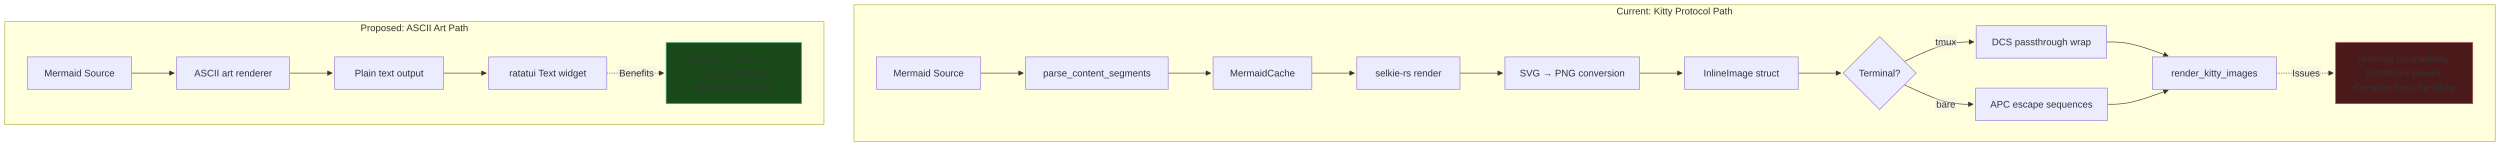
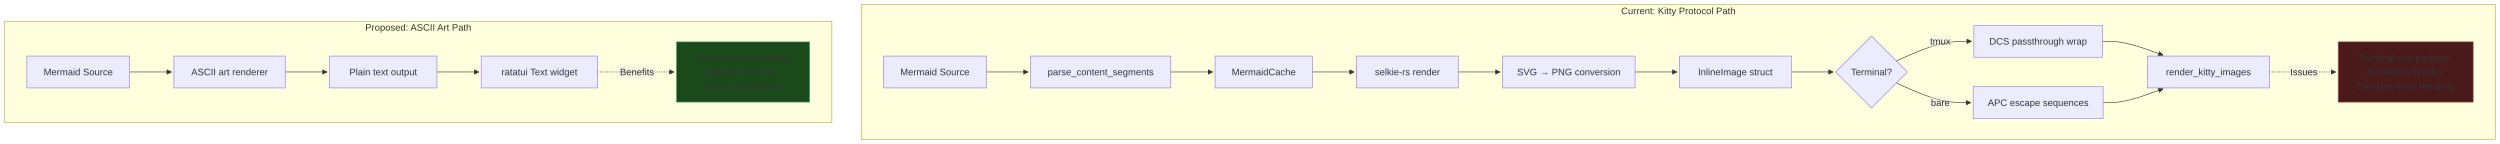
- <svg xmlns="http://www.w3.org/2000/svg" width="4172.25" height="244" viewBox="-8 -8 4172.25 244" class="mermaid">
+ <svg xmlns="http://www.w3.org/2000/svg" width="4236.531" height="244" viewBox="-8 -8 4236.531 244" class="mermaid">
  <style>
.mermaid{font-family:trebuchet ms, verdana, arial, sans-serif;font-size:16px;fill:#333333;}
.error-icon{fill:#552222;}
.error-text{fill:#552222;stroke:#552222;}
.edge-thickness-normal{stroke-width:1px;}
.edge-thickness-thick{stroke-width:3.5px;}
.edge-pattern-solid{stroke-dasharray:0;}
.edge-thickness-invisible{stroke-width:0;fill:none;}
.edge-pattern-dashed{stroke-dasharray:3;}
.edge-pattern-dotted{stroke-dasharray:2;}
.marker{fill:#333333;stroke:#333333;}
.marker.cross{stroke:#333333;}
svg{font-family:trebuchet ms, verdana, arial, sans-serif;font-size:16px;}
p{margin:0;}
.label{font-family:trebuchet ms, verdana, arial, sans-serif;color:#333333;}
.cluster-label text{fill:#333333;}
.cluster-label span{color:#333333;}
.cluster-label span p{background-color:transparent;}
.label text,span{fill:#333333;color:#333333;}
.node rect,.node circle,.node ellipse,.node polygon,.node path{fill:#ECECFF;stroke:#9370DB;stroke-width:1px;}
.rough-node .label text,.node .label text,.image-shape .label,.icon-shape .label{text-anchor:middle;}
.node .katex path{fill:#000;stroke:#000;stroke-width:1px;}
.rough-node .label,.node .label,.image-shape .label,.icon-shape .label{text-align:center;}
.node.clickable{cursor:pointer;}
.root .anchor path{fill:#333333!important;stroke-width:0;stroke:#333333;}
.arrowheadPath{fill:#333333;}
.edgePath .path{stroke:#333333;stroke-width:2.0px;}
.flowchart-link{stroke:#333333;fill:none;}
.edgeLabel{background-color:rgba(232, 232, 232, 0.8);text-align:center;}
.edgeLabel p{background-color:rgba(232, 232, 232, 0.8);}
.edgeLabel rect{opacity:0.5;background-color:rgba(232, 232, 232, 0.8);fill:rgba(232, 232, 232, 0.8);}
.labelBkg{background-color:rgba(232, 232, 232, 0.5);}
.cluster rect{fill:#ffffde;stroke:#aaaa33;stroke-width:1px;}
.cluster text{fill:#333333;}
.cluster span{color:#333333;}
.flowchartTitleText{text-anchor:middle;font-size:18px;fill:#333333;}
rect.text{fill:none;stroke-width:0;}

  </style>
  <defs>
    <marker id="arrow_point" viewBox="0 0 10 10" refX="10" refY="5" markerWidth="8" markerHeight="8" orient="auto" markerUnits="userSpaceOnUse">
      <path d="M 0 0 L 10 5 L 0 10 z" class="marker" />
    </marker>
    <marker id="arrow_point_start" viewBox="0 0 10 10" refX="4.5" refY="5" markerWidth="8" markerHeight="8" orient="auto" markerUnits="userSpaceOnUse">
      <path d="M 0 5 L 10 10 L 10 0 z" class="marker" />
    </marker>
    <marker id="arrow_cross" viewBox="0 0 11 11" refX="12" refY="5.2" markerWidth="11" markerHeight="11" orient="auto" markerUnits="userSpaceOnUse">
      <path d="M 1 1 L 10 10 M 10 1 L 1 10" class="marker cross" fill="none" stroke-width="2" />
    </marker>
    <marker id="arrow_cross_start" viewBox="0 0 11 11" refX="-1" refY="5.2" markerWidth="11" markerHeight="11" orient="auto" markerUnits="userSpaceOnUse">
      <path d="M 1 1 L 10 10 M 10 1 L 1 10" class="marker cross" fill="none" stroke-width="2" />
    </marker>
    <marker id="arrow_circle" viewBox="0 0 10 10" refX="11" refY="5" markerWidth="11" markerHeight="11" orient="auto" markerUnits="userSpaceOnUse">
      <circle cx="5" cy="5" r="5" class="marker" />
    </marker>
    <marker id="arrow_circle_start" viewBox="0 0 10 10" refX="-1" refY="5" markerWidth="11" markerHeight="11" orient="auto" markerUnits="userSpaceOnUse">
      <circle cx="5" cy="5" r="5" class="marker" />
    </marker>
  </defs>
  <g class="root">
    <g class="clusters">
      <g class="cluster" id="subgraph-current">
-         <rect x="1417.109" y="0" width="2739.141" height="228" class="cluster" />
-         <text x="2786.68" y="16" class="cluster-label" text-anchor="middle">Current: Kitty Protocol Path</text>
+         <rect x="1451.656" y="0" width="2768.875" height="228" class="cluster" />
+         <text x="2836.094" y="16" class="cluster-label" text-anchor="middle">Current: Kitty Protocol Path</text>
      </g>
      <g class="cluster" id="subgraph-proposed">
-         <rect x="0" y="28" width="1367.109" height="172" class="cluster" />
-         <text x="683.555" y="44" class="cluster-label" text-anchor="middle">Proposed: ASCII Art Path</text>
+         <rect x="0" y="28" width="1401.656" height="172" class="cluster" />
+         <text x="700.828" y="44" class="cluster-label" text-anchor="middle">Proposed: ASCII Art Path</text>
      </g>
    </g>
    <g class="edgePaths">
      <g class="edge" id="edge-L-A1-A2-0">
-         <path d="M1628.781,114L1635.031,114C1641.281,114,1653.781,114,1665.615,114C1677.448,114,1688.615,114,1694.198,114L1699.781,114" class="edge-thickness-normal edge-pattern-solid edge-thickness-normal edge-pattern-solid flowchart-link" marker-end="url(#arrow_point)" />
+         <path d="M1663.328,114L1669.578,114C1675.828,114,1688.328,114,1700.162,114C1711.995,114,1723.162,114,1728.745,114L1734.328,114" class="edge-thickness-normal edge-pattern-solid edge-thickness-normal edge-pattern-solid flowchart-link" marker-end="url(#arrow_point)" />
      </g>
      <g class="edge" id="edge-L-A2-A3-0">
-         <path d="M1941.516,114L1947.766,114C1954.016,114,1966.516,114,1978.349,114C1990.182,114,2001.349,114,2006.932,114L2012.516,114" class="edge-thickness-normal edge-pattern-solid edge-thickness-normal edge-pattern-solid flowchart-link" marker-end="url(#arrow_point)" />
+         <path d="M1976.063,114L1982.313,114C1988.563,114,2001.063,114,2012.896,114C2024.729,114,2035.896,114,2041.479,114L2047.063,114" class="edge-thickness-normal edge-pattern-solid edge-thickness-normal edge-pattern-solid flowchart-link" marker-end="url(#arrow_point)" />
      </g>
      <g class="edge" id="edge-L-A3-A4-0">
-         <path d="M2181.344,114L2187.594,114C2193.844,114,2206.344,114,2218.177,114C2230.01,114,2241.177,114,2246.76,114L2252.344,114" class="edge-thickness-normal edge-pattern-solid edge-thickness-normal edge-pattern-solid flowchart-link" marker-end="url(#arrow_point)" />
+         <path d="M2215.891,114L2222.141,114C2228.391,114,2240.891,114,2252.724,114C2264.557,114,2275.724,114,2281.307,114L2286.891,114" class="edge-thickness-normal edge-pattern-solid edge-thickness-normal edge-pattern-solid flowchart-link" marker-end="url(#arrow_point)" />
      </g>
      <g class="edge" id="edge-L-A4-A5-0">
-         <path d="M2428.563,114L2434.813,114C2441.063,114,2453.563,114,2465.396,114C2477.229,114,2488.396,114,2493.979,114L2499.563,114" class="edge-thickness-normal edge-pattern-solid edge-thickness-normal edge-pattern-solid flowchart-link" marker-end="url(#arrow_point)" />
+         <path d="M2463.109,114L2469.359,114C2475.609,114,2488.109,114,2499.943,114C2511.776,114,2522.943,114,2528.526,114L2534.109,114" class="edge-thickness-normal edge-pattern-solid edge-thickness-normal edge-pattern-solid flowchart-link" marker-end="url(#arrow_point)" />
      </g>
      <g class="edge" id="edge-L-A5-A6-0">
-         <path d="M2728.297,114L2734.547,114C2740.797,114,2753.297,114,2765.13,114C2776.964,114,2788.13,114,2793.714,114L2799.297,114" class="edge-thickness-normal edge-pattern-solid edge-thickness-normal edge-pattern-solid flowchart-link" marker-end="url(#arrow_point)" />
+         <path d="M2762.844,114L2769.094,114C2775.344,114,2787.844,114,2799.677,114C2811.51,114,2822.677,114,2828.26,114L2833.844,114" class="edge-thickness-normal edge-pattern-solid edge-thickness-normal edge-pattern-solid flowchart-link" marker-end="url(#arrow_point)" />
      </g>
      <g class="edge" id="edge-L-A6-A7-0">
-         <path d="M2993.008,114L2999.258,114C3005.508,114,3018.008,114,3029.841,114C3041.675,114,3052.841,114,3058.425,114L3064.008,114" class="edge-thickness-normal edge-pattern-solid edge-thickness-normal edge-pattern-solid flowchart-link" marker-end="url(#arrow_point)" />
+         <path d="M3027.555,114L3033.805,114C3040.055,114,3052.555,114,3064.388,114C3076.221,114,3087.388,114,3092.971,114L3098.555,114" class="edge-thickness-normal edge-pattern-solid edge-thickness-normal edge-pattern-solid flowchart-link" marker-end="url(#arrow_point)" />
      </g>
      <g class="edge" id="edge-L-A7-A8-0">
-         <path d="M3170.333,94.497L3181.834,89.081C3193.334,83.665,3216.335,72.832,3235.615,67.416C3254.895,62,3270.453,62,3278.232,62L3286.012,62" class="edge-thickness-normal edge-pattern-solid edge-thickness-normal edge-pattern-solid flowchart-link" marker-end="url(#arrow_point)" />
+         <path d="M3205.596,95.213L3218.009,89.678C3230.422,84.142,3255.248,73.071,3276.472,67.536C3297.697,62,3315.319,62,3324.13,62L3332.941,62" class="edge-thickness-normal edge-pattern-solid edge-thickness-normal edge-pattern-solid flowchart-link" marker-end="url(#arrow_point)" />
      </g>
      <g class="edge" id="edge-L-A7-A9-0">
-         <path d="M3170.333,133.503L3181.834,138.919C3193.334,144.335,3216.335,155.168,3235.419,160.584C3254.503,166,3269.669,166,3277.253,166L3284.836,166" class="edge-thickness-normal edge-pattern-solid edge-thickness-normal edge-pattern-solid flowchart-link" marker-end="url(#arrow_point)" />
+         <path d="M3205.596,132.787L3218.009,138.322C3230.422,143.858,3255.248,154.929,3276.276,160.464C3297.305,166,3314.535,166,3323.15,166L3331.766,166" class="edge-thickness-normal edge-pattern-solid edge-thickness-normal edge-pattern-solid flowchart-link" marker-end="url(#arrow_point)" />
      </g>
      <g class="edge" id="edge-L-A8-A10-0">
-         <path d="M3507.856,62L3514.302,62C3520.747,62,3533.639,62,3550.759,65.936C3567.878,69.872,3589.225,77.744,3599.899,81.68L3610.572,85.616" class="edge-thickness-normal edge-pattern-solid edge-thickness-normal edge-pattern-solid flowchart-link" marker-end="url(#arrow_point)" />
+         <path d="M3554.785,62L3561.231,62C3567.677,62,3580.569,62,3597.689,65.936C3614.808,69.872,3636.155,77.744,3646.829,81.68L3657.502,85.616" class="edge-thickness-normal edge-pattern-solid edge-thickness-normal edge-pattern-solid flowchart-link" marker-end="url(#arrow_point)" />
      </g>
      <g class="edge" id="edge-L-A9-A10-0">
-         <path d="M3509.031,166L3515.281,166C3521.531,166,3534.031,166,3550.955,162.064C3567.878,158.128,3589.225,150.256,3599.899,146.32L3610.572,142.384" class="edge-thickness-normal edge-pattern-solid edge-thickness-normal edge-pattern-solid flowchart-link" marker-end="url(#arrow_point)" />
+         <path d="M3555.961,166L3562.211,166C3568.461,166,3580.961,166,3597.885,162.064C3614.808,158.128,3636.155,150.256,3646.829,146.32L3657.502,142.384" class="edge-thickness-normal edge-pattern-solid edge-thickness-normal edge-pattern-solid flowchart-link" marker-end="url(#arrow_point)" />
      </g>
      <g class="edge" id="edge-L-A10-A11-0">
-         <path d="M3791.055,114L3799.305,114C3807.555,114,3824.055,114,3839.888,114C3855.721,114,3870.888,114,3878.471,114L3886.055,114" class="edge-thickness-normal edge-pattern-dotted edge-thickness-normal edge-pattern-solid flowchart-link" marker-end="url(#arrow_point)" />
+         <path d="M3837.984,114L3847.68,114C3857.376,114,3876.768,114,3895.494,114C3914.219,114,3932.277,114,3941.307,114L3950.336,114" class="edge-thickness-normal edge-pattern-dotted edge-thickness-normal edge-pattern-solid flowchart-link" marker-end="url(#arrow_point)" />
      </g>
      <g class="edge" id="edge-L-B1-B2-0">
        <path d="M211.672,114L217.922,114C224.172,114,236.672,114,248.505,114C260.339,114,271.505,114,277.089,114L282.672,114" class="edge-thickness-normal edge-pattern-solid edge-thickness-normal edge-pattern-solid flowchart-link" marker-end="url(#arrow_point)" />
      </g>
      <g class="edge" id="edge-L-B2-B3-0">
        <path d="M475.383,114L481.633,114C487.883,114,500.383,114,512.216,114C524.05,114,535.216,114,540.8,114L546.383,114" class="edge-thickness-normal edge-pattern-solid edge-thickness-normal edge-pattern-solid flowchart-link" marker-end="url(#arrow_point)" />
      </g>
      <g class="edge" id="edge-L-B3-B4-0">
        <path d="M732.477,114L738.727,114C744.977,114,757.477,114,769.31,114C781.143,114,792.31,114,797.893,114L803.477,114" class="edge-thickness-normal edge-pattern-solid edge-thickness-normal edge-pattern-solid flowchart-link" marker-end="url(#arrow_point)" />
      </g>
      <g class="edge" id="edge-L-B4-B5-0">
-         <path d="M1004.719,114L1012.969,114C1021.219,114,1037.719,114,1053.552,114C1069.385,114,1084.552,114,1092.135,114L1099.719,114" class="edge-thickness-normal edge-pattern-dotted edge-thickness-normal edge-pattern-solid flowchart-link" marker-end="url(#arrow_point)" />
+         <path d="M1004.719,114L1015.848,114C1026.977,114,1049.234,114,1070.826,114C1092.417,114,1113.341,114,1123.803,114L1134.266,114" class="edge-thickness-normal edge-pattern-dotted edge-thickness-normal edge-pattern-solid flowchart-link" marker-end="url(#arrow_point)" />
      </g>
    </g>
    <g class="edgeLabels">
      <g class="edgeLabel" id="edge-label-L-A7-A8-0">
-         <rect x="3220.936" y="51" width="36.8" height="22" class="edge-label-bg" />
-         <text x="3239.336" y="62" class="edge-label" text-anchor="middle" dominant-baseline="central">tmux</text>
+         <rect x="3261.674" y="51" width="36.8" height="22" class="edge-label-bg" />
+         <text x="3280.074" y="62" class="edge-label" text-anchor="middle" dominant-baseline="central">tmux</text>
      </g>
      <g class="edgeLabel" id="edge-label-L-A7-A9-0">
-         <rect x="3220.936" y="155" width="36.8" height="22" class="edge-label-bg" />
-         <text x="3239.336" y="166" class="edge-label" text-anchor="middle" dominant-baseline="central">bare</text>
+         <rect x="3261.674" y="155" width="36.8" height="22" class="edge-label-bg" />
+         <text x="3280.074" y="166" class="edge-label" text-anchor="middle" dominant-baseline="central">bare</text>
      </g>
      <g class="edgeLabel" id="edge-label-L-A10-A11-0">
-         <rect x="3814.955" y="103" width="51.2" height="22" class="edge-label-bg" />
-         <text x="3840.555" y="114" class="edge-label" text-anchor="middle" dominant-baseline="central">Issues</text>
+         <rect x="3870.56" y="103" width="51.2" height="22" class="edge-label-bg" />
+         <text x="3896.16" y="114" class="edge-label" text-anchor="middle" dominant-baseline="central">Issues</text>
      </g>
      <g class="edgeLabel" id="edge-label-L-B4-B5-0">
-         <rect x="1021.419" y="103" width="65.6" height="22" class="edge-label-bg" />
-         <text x="1054.219" y="114" class="edge-label" text-anchor="middle" dominant-baseline="central">Benefits</text>
+         <rect x="1038.692" y="103" width="65.6" height="22" class="edge-label-bg" />
+         <text x="1071.492" y="114" class="edge-label" text-anchor="middle" dominant-baseline="central">Benefits</text>
      </g>
    </g>
    <g class="nodes">
      <g class="node default" id="node-A1">
-         <rect x="1454.609" y="87" width="174.172" height="54" />
-         <text x="1541.695" y="114" class="label" text-anchor="middle" dominant-baseline="central">Mermaid Source</text>
+         <rect x="1489.156" y="87" width="174.172" height="54" />
+         <text x="1576.242" y="114" class="label" text-anchor="middle" dominant-baseline="central">Mermaid Source</text>
      </g>
      <g class="node default" id="node-A2">
-         <rect x="1703.781" y="87" width="237.734" height="54" />
-         <text x="1822.648" y="114" class="label" text-anchor="middle" dominant-baseline="central">parse_content_segments</text>
+         <rect x="1738.328" y="87" width="237.734" height="54" />
+         <text x="1857.195" y="114" class="label" text-anchor="middle" dominant-baseline="central">parse_content_segments</text>
      </g>
      <g class="node default" id="node-A3">
-         <rect x="2016.516" y="87" width="164.828" height="54" />
-         <text x="2098.93" y="114" class="label" text-anchor="middle" dominant-baseline="central">MermaidCache</text>
+         <rect x="2051.063" y="87" width="164.828" height="54" />
+         <text x="2133.477" y="114" class="label" text-anchor="middle" dominant-baseline="central">MermaidCache</text>
      </g>
      <g class="node default" id="node-A4">
-         <rect x="2256.344" y="87" width="172.219" height="54" />
-         <text x="2342.453" y="114" class="label" text-anchor="middle" dominant-baseline="central">selkie-rs render</text>
+         <rect x="2290.891" y="87" width="172.219" height="54" />
+         <text x="2377" y="114" class="label" text-anchor="middle" dominant-baseline="central">selkie-rs render</text>
      </g>
      <g class="node default" id="node-A5">
-         <rect x="2503.563" y="87" width="224.734" height="54" />
-         <text x="2615.93" y="114" class="label" text-anchor="middle" dominant-baseline="central">SVG → PNG conversion</text>
+         <rect x="2538.109" y="87" width="224.734" height="54" />
+         <text x="2650.477" y="114" class="label" text-anchor="middle" dominant-baseline="central">SVG → PNG conversion</text>
      </g>
      <g class="node default" id="node-A6">
-         <rect x="2803.297" y="87" width="189.711" height="54" />
-         <text x="2898.152" y="114" class="label" text-anchor="middle" dominant-baseline="central">InlineImage struct</text>
+         <rect x="2837.844" y="87" width="189.711" height="54" />
+         <text x="2932.699" y="114" class="label" text-anchor="middle" dominant-baseline="central">InlineImage struct</text>
      </g>
      <g class="node default" id="node-A7">
-         <polygon points="3128.922,53.086 3189.836,114 3128.922,174.914 3068.008,114" />
-         <text x="3128.922" y="114" class="label" text-anchor="middle" dominant-baseline="central">Terminal?</text>
+         <polygon points="3163.469,53.086 3224.383,114 3163.469,174.914 3102.555,114" />
+         <text x="3163.469" y="114" class="label" text-anchor="middle" dominant-baseline="central">Terminal?</text>
      </g>
      <g class="node default" id="node-A8">
-         <rect x="3290.012" y="35" width="217.844" height="54" />
-         <text x="3398.934" y="62" class="label" text-anchor="middle" dominant-baseline="central">DCS passthrough wrap</text>
+         <rect x="3336.941" y="35" width="217.844" height="54" />
+         <text x="3445.863" y="62" class="label" text-anchor="middle" dominant-baseline="central">DCS passthrough wrap</text>
      </g>
      <g class="node default" id="node-A9">
-         <rect x="3288.836" y="139" width="220.195" height="54" />
-         <text x="3398.934" y="166" class="label" text-anchor="middle" dominant-baseline="central">APC escape sequences</text>
+         <rect x="3335.766" y="139" width="220.195" height="54" />
+         <text x="3445.863" y="166" class="label" text-anchor="middle" dominant-baseline="central">APC escape sequences</text>
      </g>
      <g class="node default" id="node-A10">
-         <rect x="3584.031" y="87" width="207.023" height="54" />
-         <text x="3687.543" y="114" class="label" text-anchor="middle" dominant-baseline="central">render_kitty_images</text>
+         <rect x="3630.961" y="87" width="207.023" height="54" />
+         <text x="3734.473" y="114" class="label" text-anchor="middle" dominant-baseline="central">render_kitty_images</text>
      </g>
      <g class="node default" id="node-A11">
-         <rect x="3890.055" y="63" width="228.695" height="102" style="fill:#4a1a1a !important;stroke:#a44 !important" />
-         <text x="4004.402" y="114" class="label" text-anchor="middle" dominant-baseline="central">
-           <tspan x="4004.402" y="114" dy="-1.5em">Terminal compatibility</tspan>
-           <tspan x="4004.402" dy="1.5em">Scrollback breaks</tspan>
-           <tspan x="4004.402" dy="1.5em">Complex tmux handling</tspan>
+         <rect x="3954.336" y="63" width="228.695" height="102" style="fill:#4a1a1a !important;stroke:#a44 !important" />
+         <text x="4068.684" y="114" class="label" text-anchor="middle" dominant-baseline="central">
+           <tspan x="4068.684" y="114" dy="-1.5em">Terminal compatibility</tspan>
+           <tspan x="4068.684" dy="1.5em">Scrollback breaks</tspan>
+           <tspan x="4068.684" dy="1.5em">Complex tmux handling</tspan>
        </text>
      </g>
      <g class="node default" id="node-B1">
        <rect x="37.5" y="87" width="174.172" height="54" />
        <text x="124.586" y="114" class="label" text-anchor="middle" dominant-baseline="central">Mermaid Source</text>
      </g>
      <g class="node default" id="node-B2">
        <rect x="286.672" y="87" width="188.711" height="54" />
        <text x="381.027" y="114" class="label" text-anchor="middle" dominant-baseline="central">ASCII art renderer</text>
      </g>
      <g class="node default" id="node-B3">
        <rect x="550.383" y="87" width="182.094" height="54" />
        <text x="641.43" y="114" class="label" text-anchor="middle" dominant-baseline="central">Plain text output</text>
      </g>
      <g class="node default" id="node-B4">
        <rect x="807.477" y="87" width="197.242" height="54" />
        <text x="906.098" y="114" class="label" text-anchor="middle" dominant-baseline="central">ratatui Text widget</text>
      </g>
      <g class="node default" id="node-B5">
-         <rect x="1103.719" y="63" width="225.891" height="102" style="fill:#1a4a1a !important;stroke:#4a8 !important" />
-         <text x="1216.664" y="114" class="label" text-anchor="middle" dominant-baseline="central">
-           <tspan x="1216.664" y="114" dy="-1.5em">Universal compatibility</tspan>
-           <tspan x="1216.664" dy="1.5em">Natural scrolling</tspan>
-           <tspan x="1216.664" dy="1.5em">Works everywhere</tspan>
+         <rect x="1138.266" y="63" width="225.891" height="102" style="fill:#1a4a1a !important;stroke:#4a8 !important" />
+         <text x="1251.211" y="114" class="label" text-anchor="middle" dominant-baseline="central">
+           <tspan x="1251.211" y="114" dy="-1.5em">Universal compatibility</tspan>
+           <tspan x="1251.211" dy="1.5em">Natural scrolling</tspan>
+           <tspan x="1251.211" dy="1.5em">Works everywhere</tspan>
        </text>
      </g>
    </g>
  </g>
</svg>
